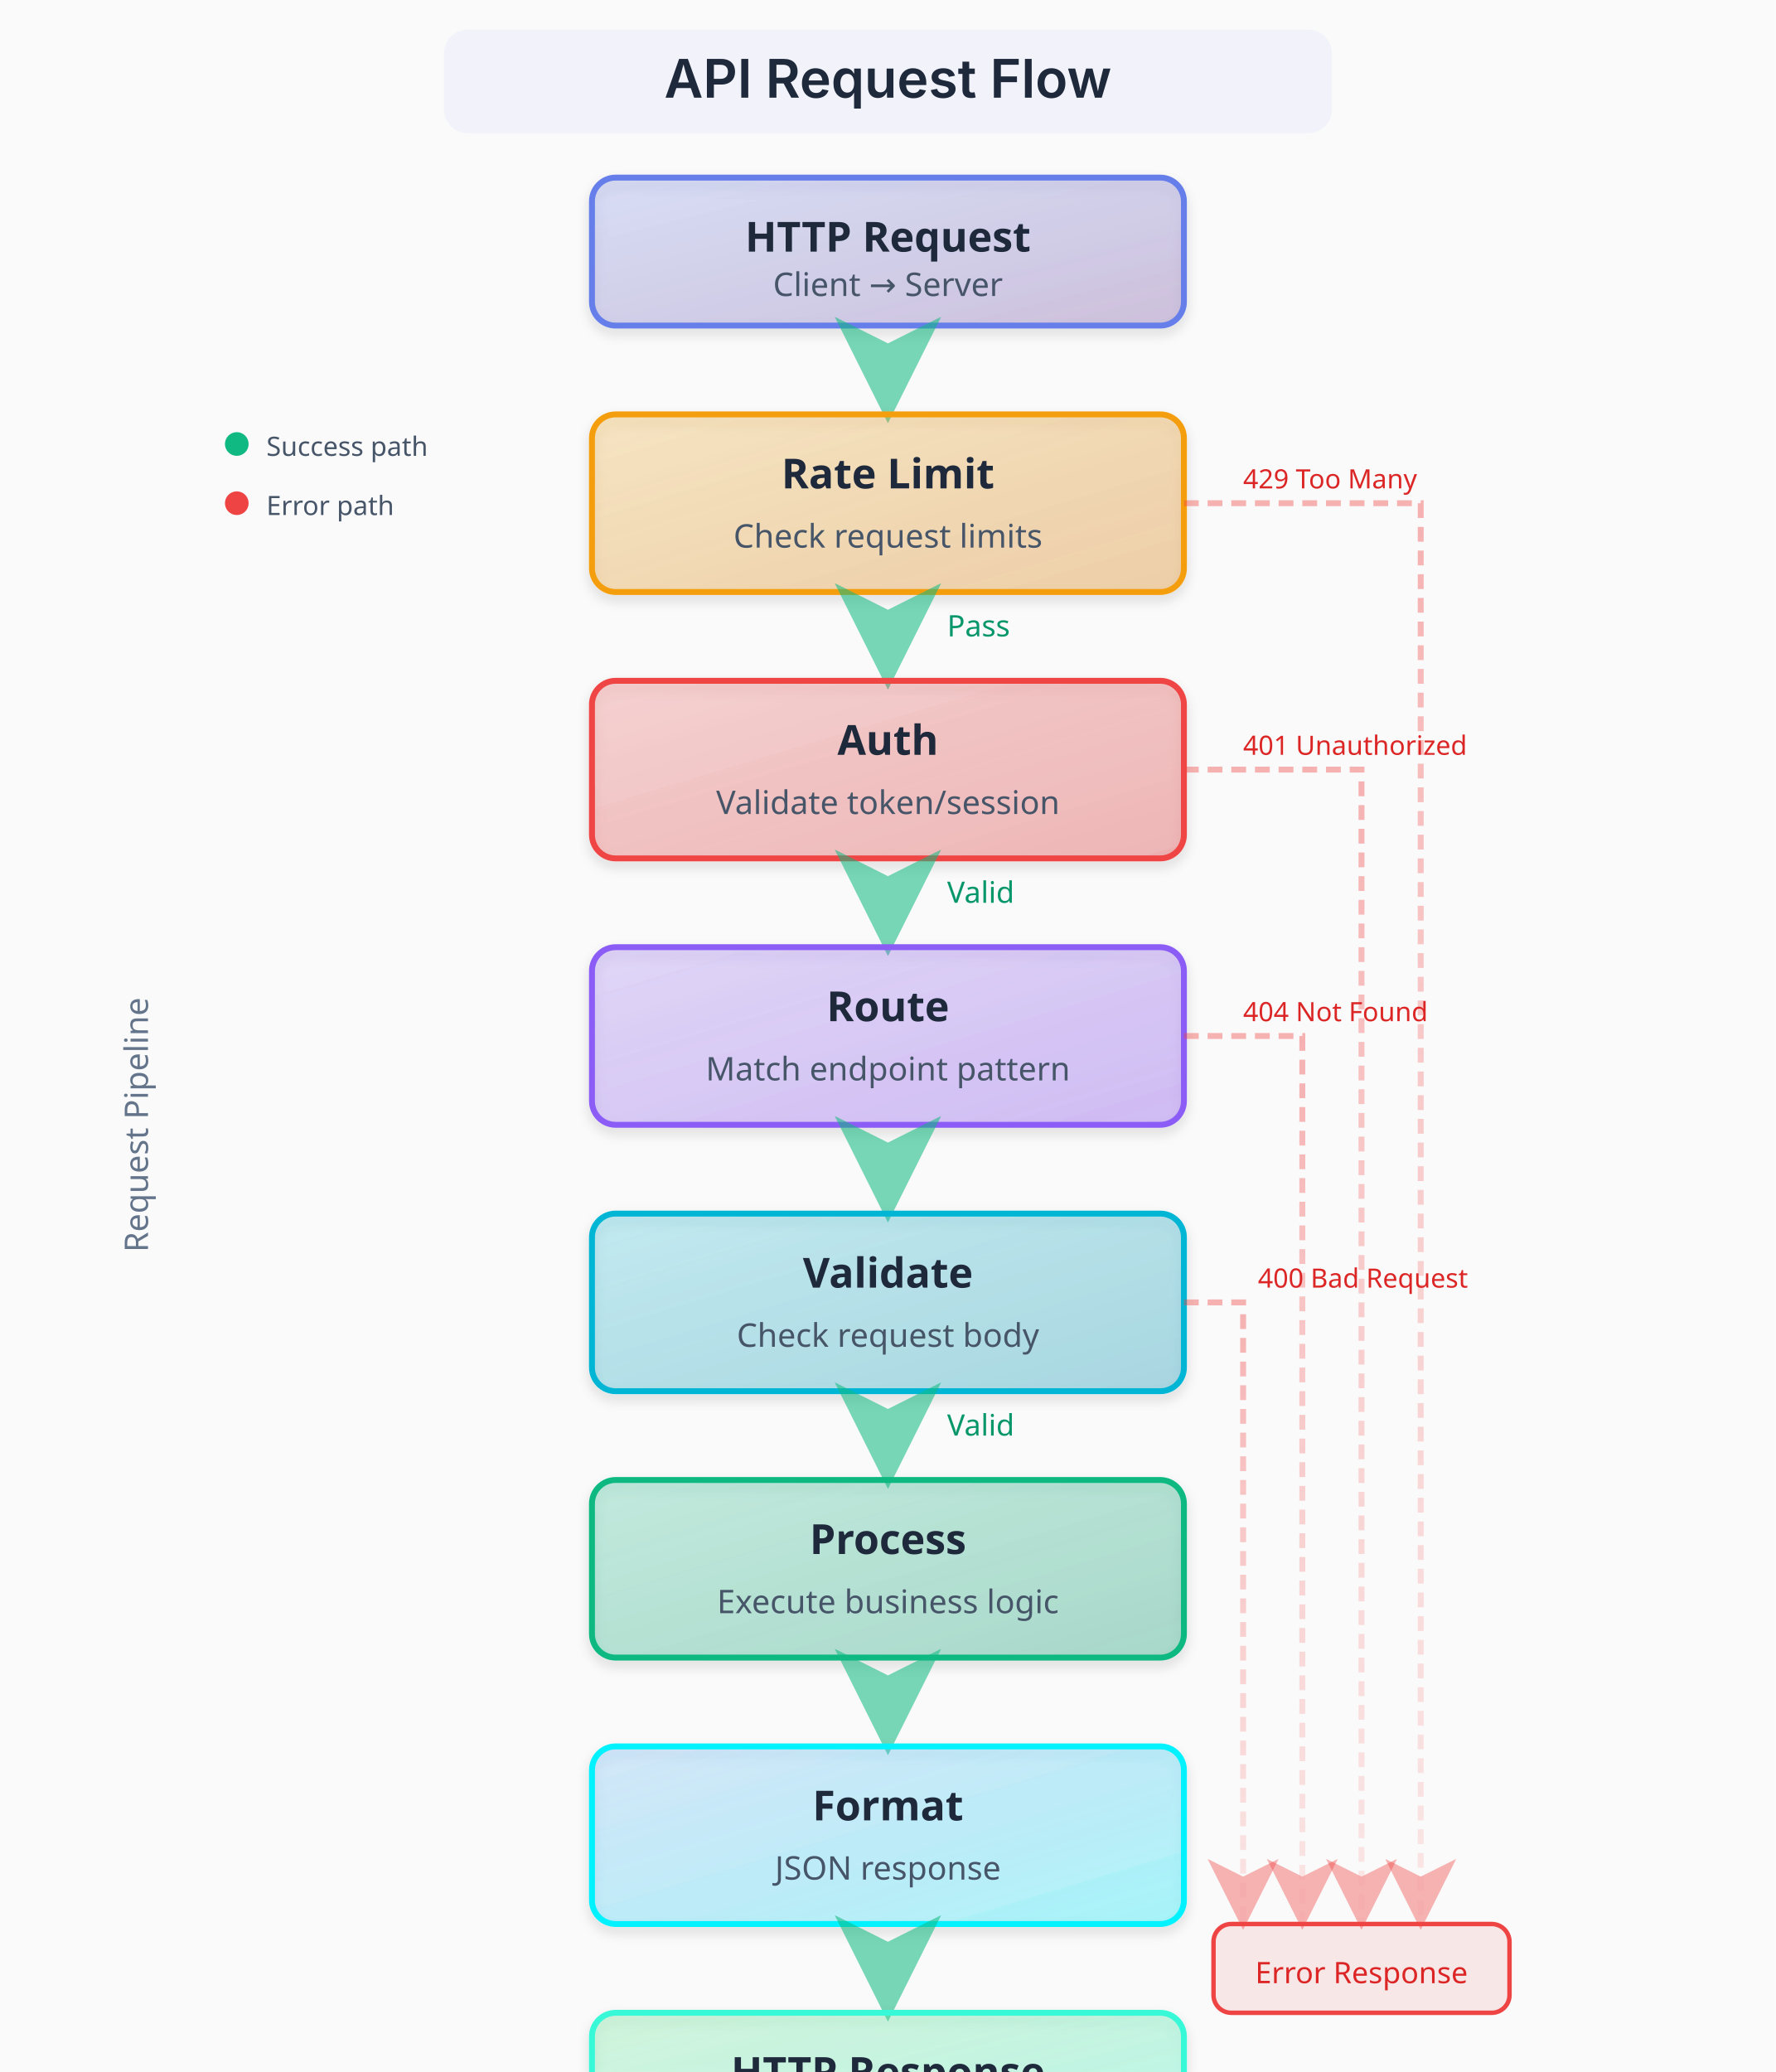
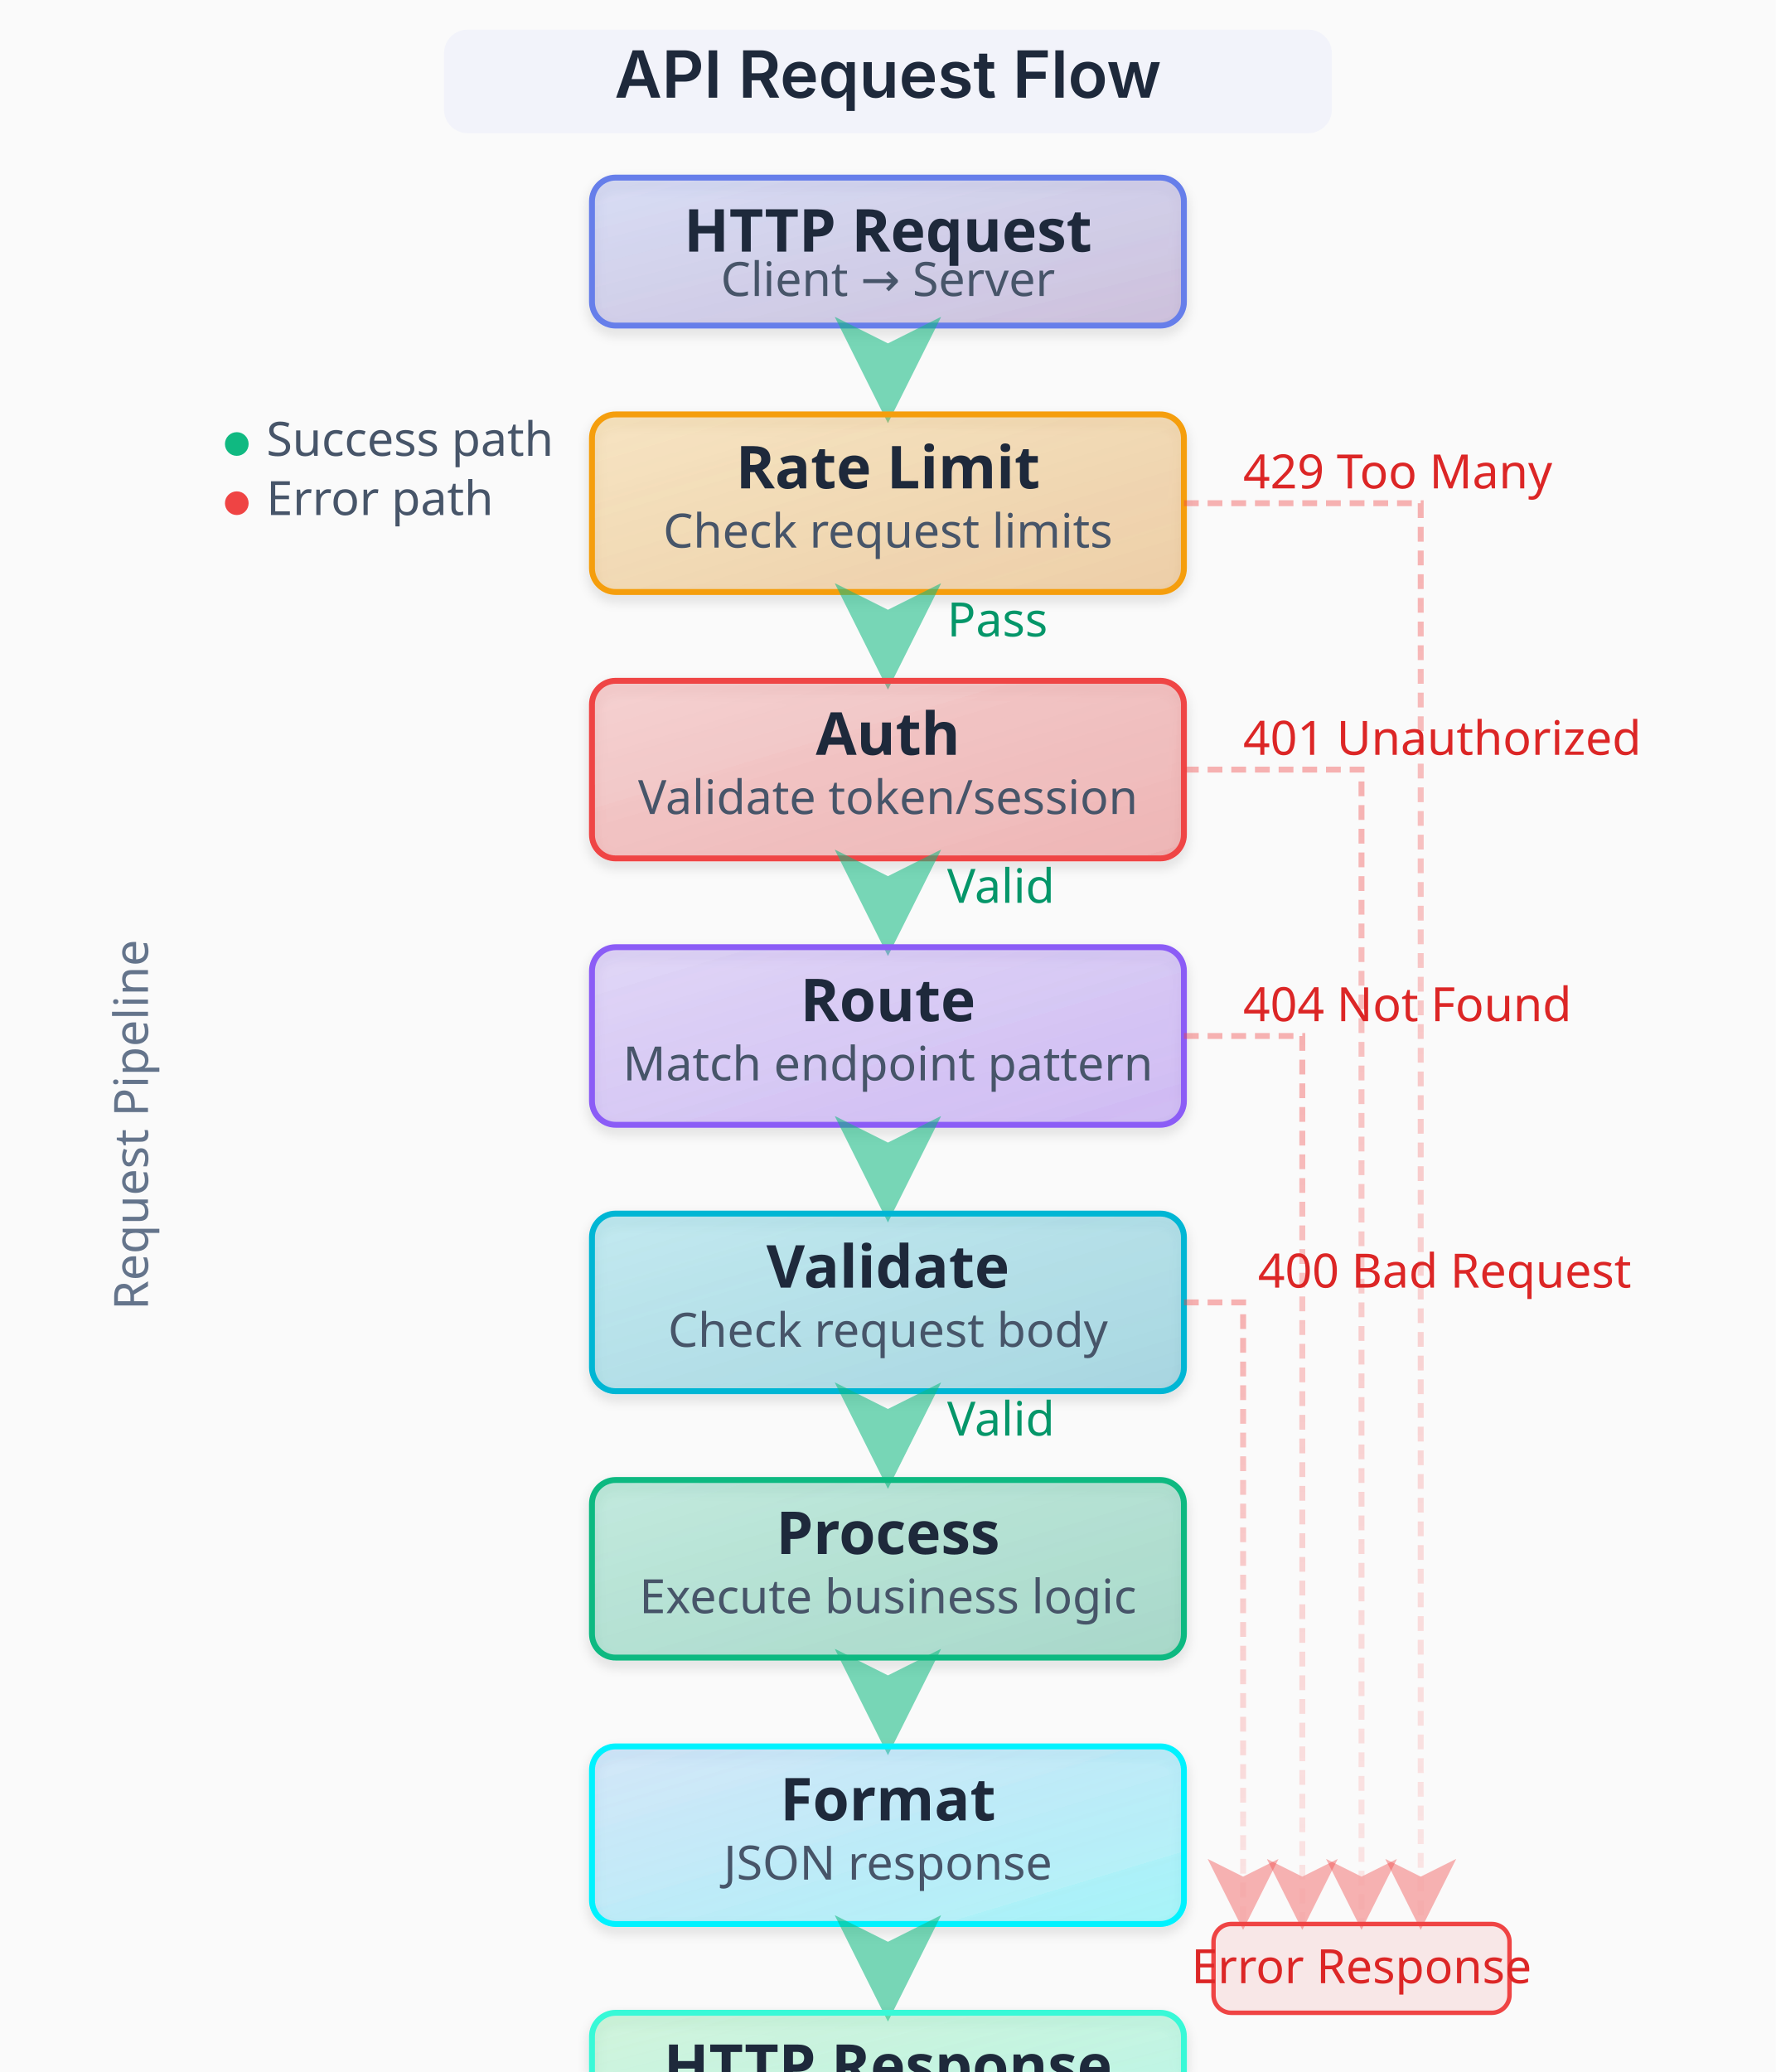
- <svg xmlns="http://www.w3.org/2000/svg" width="600" height="700" viewBox="0 0 600 700">
+ <svg xmlns="http://www.w3.org/2000/svg" width="600" height="700" viewBox="0 0 600 700" style="max-width: 100%; height: auto;">
  <defs>
    <linearGradient id="requestGrad" x1="0%" y1="0%" x2="100%" y2="100%">
      <stop offset="0%" style="stop-color:#667eea;stop-opacity:0.2" />
      <stop offset="100%" style="stop-color:#764ba2;stop-opacity:0.3" />
    </linearGradient>
    <linearGradient id="rateLimitGrad" x1="0%" y1="0%" x2="100%" y2="100%">
      <stop offset="0%" style="stop-color:#f59e0b;stop-opacity:0.2" />
      <stop offset="100%" style="stop-color:#d97706;stop-opacity:0.3" />
    </linearGradient>
    <linearGradient id="authGrad" x1="0%" y1="0%" x2="100%" y2="100%">
      <stop offset="0%" style="stop-color:#ef4444;stop-opacity:0.2" />
      <stop offset="100%" style="stop-color:#dc2626;stop-opacity:0.3" />
    </linearGradient>
    <linearGradient id="routeGrad" x1="0%" y1="0%" x2="100%" y2="100%">
      <stop offset="0%" style="stop-color:#8b5cf6;stop-opacity:0.2" />
      <stop offset="100%" style="stop-color:#7c3aed;stop-opacity:0.3" />
    </linearGradient>
    <linearGradient id="validateGrad" x1="0%" y1="0%" x2="100%" y2="100%">
      <stop offset="0%" style="stop-color:#06b6d4;stop-opacity:0.2" />
      <stop offset="100%" style="stop-color:#0891b2;stop-opacity:0.3" />
    </linearGradient>
    <linearGradient id="processGrad" x1="0%" y1="0%" x2="100%" y2="100%">
      <stop offset="0%" style="stop-color:#10b981;stop-opacity:0.2" />
      <stop offset="100%" style="stop-color:#059669;stop-opacity:0.3" />
    </linearGradient>
    <linearGradient id="formatGrad" x1="0%" y1="0%" x2="100%" y2="100%">
      <stop offset="0%" style="stop-color:#4facfe;stop-opacity:0.2" />
      <stop offset="100%" style="stop-color:#00f2fe;stop-opacity:0.3" />
    </linearGradient>
    <linearGradient id="responseGrad" x1="0%" y1="0%" x2="100%" y2="100%">
      <stop offset="0%" style="stop-color:#43e97b;stop-opacity:0.2" />
      <stop offset="100%" style="stop-color:#38f9d7;stop-opacity:0.3" />
    </linearGradient>
    <linearGradient id="successPath" x1="0%" y1="0%" x2="0%" y2="100%">
      <stop offset="0%" style="stop-color:#10b981;stop-opacity:0.8" />
      <stop offset="100%" style="stop-color:#34d399;stop-opacity:0.3" />
    </linearGradient>
    <linearGradient id="failPath" x1="0%" y1="0%" x2="0%" y2="100%">
      <stop offset="0%" style="stop-color:#ef4444;stop-opacity:0.8" />
      <stop offset="100%" style="stop-color:#f87171;stop-opacity:0.3" />
    </linearGradient>
    <marker id="arrow" markerWidth="12" markerHeight="12" refX="11" refY="6" orient="auto">
      <path d="M 0 0 L 12 6 L 0 12 L 3 6 Z" fill="#4a5568" opacity="0.7" />
    </marker>
    <marker id="arrowSuccess" markerWidth="12" markerHeight="12" refX="11" refY="6" orient="auto">
      <path d="M 0 0 L 12 6 L 0 12 L 3 6 Z" fill="#10b981" opacity="0.8" />
    </marker>
    <marker id="arrowFail" markerWidth="12" markerHeight="12" refX="11" refY="6" orient="auto">
      <path d="M 0 0 L 12 6 L 0 12 L 3 6 Z" fill="#ef4444" opacity="0.8" />
    </marker>
    <filter id="shadow" x="-50%" y="-50%" width="200%" height="200%">
      <feGaussianBlur in="SourceAlpha" stdDeviation="2" />
      <feOffset dx="0" dy="2" result="offsetblur" />
      <feComponentTransfer>
        <feFuncA type="linear" slope="0.15" />
      </feComponentTransfer>
      <feMerge>
        <feMergeNode />
        <feMergeNode in="SourceGraphic" />
      </feMerge>
    </filter>
  </defs>
  <rect x="0" y="0" width="600" height="700" fill="#fafafa" />
  <rect x="150" y="10" width="300" height="35" fill="rgba(99, 102, 241, 0.05)" rx="8" />
-   <text x="300" y="33" text-anchor="middle" font-family="system-ui, -apple-system, sans-serif" font-size="18" font-weight="600" fill="#1e293b">
+   <text x="300" y="33" text-anchor="middle" font-family="system-ui, -apple-system, sans-serif" font-size="22" font-weight="600" fill="#1e293b">
    API Request Flow
  </text>
  <rect x="200" y="60" width="200" height="50" fill="url(#requestGrad)" stroke="#667eea" stroke-width="2" rx="8" filter="url(#shadow)" />
-   <text x="300" y="85" text-anchor="middle" font-family="system-ui, sans-serif" font-size="14" font-weight="600" fill="#1e293b">
+   <text x="300" y="85" text-anchor="middle" font-family="system-ui, sans-serif" font-size="20" font-weight="600" fill="#1e293b">
    HTTP Request
  </text>
-   <text x="300" y="100" text-anchor="middle" font-family="system-ui, sans-serif" font-size="11" fill="#475569">
+   <text x="300" y="100" text-anchor="middle" font-family="system-ui, sans-serif" font-size="16" fill="#475569">
    Client → Server
  </text>
  <path d="M 300 110 L 300 140" stroke="url(#successPath)" stroke-width="3" fill="none" marker-end="url(#arrowSuccess)" opacity="0.7" />
  <rect x="200" y="140" width="200" height="60" fill="url(#rateLimitGrad)" stroke="#f59e0b" stroke-width="2" rx="8" filter="url(#shadow)" />
-   <text x="300" y="165" text-anchor="middle" font-family="system-ui, sans-serif" font-size="14" font-weight="600" fill="#1e293b">
+   <text x="300" y="165" text-anchor="middle" font-family="system-ui, sans-serif" font-size="20" font-weight="600" fill="#1e293b">
    Rate Limit
  </text>
-   <text x="300" y="185" text-anchor="middle" font-family="system-ui, sans-serif" font-size="11" fill="#475569">
+   <text x="300" y="185" text-anchor="middle" font-family="system-ui, sans-serif" font-size="16" fill="#475569">
    Check request limits
  </text>
  <path d="M 300 200 L 300 230" stroke="url(#successPath)" stroke-width="3" fill="none" marker-end="url(#arrowSuccess)" opacity="0.7" />
-   <text x="320" y="215" text-anchor="start" font-family="system-ui, sans-serif" font-size="10" font-weight="500" fill="#059669">Pass</text>
+   <text x="320" y="215" text-anchor="start" font-family="system-ui, sans-serif" font-size="16" font-weight="500" fill="#059669">Pass</text>
  <path d="M 400 170 L 480 170 L 480 650" stroke="url(#failPath)" stroke-width="2" stroke-dasharray="5,3" fill="none" marker-end="url(#arrowFail)" opacity="0.5" />
-   <text x="420" y="165" text-anchor="start" font-family="system-ui, sans-serif" font-size="9" fill="#dc2626">429 Too Many</text>
+   <text x="420" y="165" text-anchor="start" font-family="system-ui, sans-serif" font-size="16" fill="#dc2626">429 Too Many</text>
  <rect x="200" y="230" width="200" height="60" fill="url(#authGrad)" stroke="#ef4444" stroke-width="2" rx="8" filter="url(#shadow)" />
-   <text x="300" y="255" text-anchor="middle" font-family="system-ui, sans-serif" font-size="14" font-weight="600" fill="#1e293b">
+   <text x="300" y="255" text-anchor="middle" font-family="system-ui, sans-serif" font-size="20" font-weight="600" fill="#1e293b">
    Auth
  </text>
-   <text x="300" y="275" text-anchor="middle" font-family="system-ui, sans-serif" font-size="11" fill="#475569">
+   <text x="300" y="275" text-anchor="middle" font-family="system-ui, sans-serif" font-size="16" fill="#475569">
    Validate token/session
  </text>
  <path d="M 300 290 L 300 320" stroke="url(#successPath)" stroke-width="3" fill="none" marker-end="url(#arrowSuccess)" opacity="0.7" />
-   <text x="320" y="305" text-anchor="start" font-family="system-ui, sans-serif" font-size="10" font-weight="500" fill="#059669">Valid</text>
+   <text x="320" y="305" text-anchor="start" font-family="system-ui, sans-serif" font-size="16" font-weight="500" fill="#059669">Valid</text>
  <path d="M 400 260 L 460 260 L 460 650" stroke="url(#failPath)" stroke-width="2" stroke-dasharray="5,3" fill="none" marker-end="url(#arrowFail)" opacity="0.5" />
-   <text x="420" y="255" text-anchor="start" font-family="system-ui, sans-serif" font-size="9" fill="#dc2626">401 Unauthorized</text>
+   <text x="420" y="255" text-anchor="start" font-family="system-ui, sans-serif" font-size="16" fill="#dc2626">401 Unauthorized</text>
  <rect x="200" y="320" width="200" height="60" fill="url(#routeGrad)" stroke="#8b5cf6" stroke-width="2" rx="8" filter="url(#shadow)" />
-   <text x="300" y="345" text-anchor="middle" font-family="system-ui, sans-serif" font-size="14" font-weight="600" fill="#1e293b">
+   <text x="300" y="345" text-anchor="middle" font-family="system-ui, sans-serif" font-size="20" font-weight="600" fill="#1e293b">
    Route
  </text>
-   <text x="300" y="365" text-anchor="middle" font-family="system-ui, sans-serif" font-size="11" fill="#475569">
+   <text x="300" y="365" text-anchor="middle" font-family="system-ui, sans-serif" font-size="16" fill="#475569">
    Match endpoint pattern
  </text>
  <path d="M 300 380 L 300 410" stroke="url(#successPath)" stroke-width="3" fill="none" marker-end="url(#arrowSuccess)" opacity="0.7" />
  <path d="M 400 350 L 440 350 L 440 650" stroke="url(#failPath)" stroke-width="2" stroke-dasharray="5,3" fill="none" marker-end="url(#arrowFail)" opacity="0.5" />
-   <text x="420" y="345" text-anchor="start" font-family="system-ui, sans-serif" font-size="9" fill="#dc2626">404 Not Found</text>
+   <text x="420" y="345" text-anchor="start" font-family="system-ui, sans-serif" font-size="16" fill="#dc2626">404 Not Found</text>
  <rect x="200" y="410" width="200" height="60" fill="url(#validateGrad)" stroke="#06b6d4" stroke-width="2" rx="8" filter="url(#shadow)" />
-   <text x="300" y="435" text-anchor="middle" font-family="system-ui, sans-serif" font-size="14" font-weight="600" fill="#1e293b">
+   <text x="300" y="435" text-anchor="middle" font-family="system-ui, sans-serif" font-size="20" font-weight="600" fill="#1e293b">
    Validate
  </text>
-   <text x="300" y="455" text-anchor="middle" font-family="system-ui, sans-serif" font-size="11" fill="#475569">
+   <text x="300" y="455" text-anchor="middle" font-family="system-ui, sans-serif" font-size="16" fill="#475569">
    Check request body
  </text>
  <path d="M 300 470 L 300 500" stroke="url(#successPath)" stroke-width="3" fill="none" marker-end="url(#arrowSuccess)" opacity="0.7" />
-   <text x="320" y="485" text-anchor="start" font-family="system-ui, sans-serif" font-size="10" font-weight="500" fill="#059669">Valid</text>
+   <text x="320" y="485" text-anchor="start" font-family="system-ui, sans-serif" font-size="16" font-weight="500" fill="#059669">Valid</text>
  <path d="M 400 440 L 420 440 L 420 650" stroke="url(#failPath)" stroke-width="2" stroke-dasharray="5,3" fill="none" marker-end="url(#arrowFail)" opacity="0.5" />
-   <text x="425" y="435" text-anchor="start" font-family="system-ui, sans-serif" font-size="9" fill="#dc2626">400 Bad Request</text>
+   <text x="425" y="435" text-anchor="start" font-family="system-ui, sans-serif" font-size="16" fill="#dc2626">400 Bad Request</text>
  <rect x="200" y="500" width="200" height="60" fill="url(#processGrad)" stroke="#10b981" stroke-width="2" rx="8" filter="url(#shadow)" />
-   <text x="300" y="525" text-anchor="middle" font-family="system-ui, sans-serif" font-size="14" font-weight="600" fill="#1e293b">
+   <text x="300" y="525" text-anchor="middle" font-family="system-ui, sans-serif" font-size="20" font-weight="600" fill="#1e293b">
    Process
  </text>
-   <text x="300" y="545" text-anchor="middle" font-family="system-ui, sans-serif" font-size="11" fill="#475569">
+   <text x="300" y="545" text-anchor="middle" font-family="system-ui, sans-serif" font-size="16" fill="#475569">
    Execute business logic
  </text>
  <path d="M 300 560 L 300 590" stroke="url(#successPath)" stroke-width="3" fill="none" marker-end="url(#arrowSuccess)" opacity="0.7" />
  <rect x="200" y="590" width="200" height="60" fill="url(#formatGrad)" stroke="#00f2fe" stroke-width="2" rx="8" filter="url(#shadow)" />
-   <text x="300" y="615" text-anchor="middle" font-family="system-ui, sans-serif" font-size="14" font-weight="600" fill="#1e293b">
+   <text x="300" y="615" text-anchor="middle" font-family="system-ui, sans-serif" font-size="20" font-weight="600" fill="#1e293b">
    Format
  </text>
-   <text x="300" y="635" text-anchor="middle" font-family="system-ui, sans-serif" font-size="11" fill="#475569">
+   <text x="300" y="635" text-anchor="middle" font-family="system-ui, sans-serif" font-size="16" fill="#475569">
    JSON response
  </text>
  <path d="M 300 650 L 300 680" stroke="url(#successPath)" stroke-width="3" fill="none" marker-end="url(#arrowSuccess)" opacity="0.7" />
  <rect x="200" y="680" width="200" height="50" fill="url(#responseGrad)" stroke="#38f9d7" stroke-width="2" rx="8" filter="url(#shadow)" />
-   <text x="300" y="705" text-anchor="middle" font-family="system-ui, sans-serif" font-size="14" font-weight="600" fill="#1e293b">
+   <text x="300" y="705" text-anchor="middle" font-family="system-ui, sans-serif" font-size="20" font-weight="600" fill="#1e293b">
    HTTP Response
  </text>
-   <text x="300" y="720" text-anchor="middle" font-family="system-ui, sans-serif" font-size="11" fill="#475569">
+   <text x="300" y="720" text-anchor="middle" font-family="system-ui, sans-serif" font-size="16" fill="#475569">
    Server → Client
  </text>
  <rect x="410" y="650" width="100" height="30" fill="rgba(239, 68, 68, 0.1)" stroke="#ef4444" stroke-width="1.5" rx="6" />
-   <text x="460" y="670" text-anchor="middle" font-family="system-ui, sans-serif" font-size="10" font-weight="500" fill="#dc2626">
+   <text x="460" y="670" text-anchor="middle" font-family="system-ui, sans-serif" font-size="16" font-weight="500" fill="#dc2626">
    Error Response
  </text>
  <g transform="translate(50, 380)">
-     <text x="0" y="0" text-anchor="middle" font-family="system-ui, sans-serif" font-size="11" fill="#64748b" transform="rotate(-90)">
+     <text x="0" y="0" text-anchor="middle" font-family="system-ui, sans-serif" font-size="16" fill="#64748b" transform="rotate(-90)">
      Request Pipeline
    </text>
  </g>
  <g transform="translate(80, 150)">
    <circle cx="0" cy="0" r="4" fill="#10b981" />
-     <text x="10" y="4" font-family="system-ui, sans-serif" font-size="9" fill="#475569">Success path</text>
+     <text x="10" y="4" font-family="system-ui, sans-serif" font-size="16" fill="#475569">Success path</text>
  </g>
  <g transform="translate(80, 170)">
    <circle cx="0" cy="0" r="4" fill="#ef4444" />
-     <text x="10" y="4" font-family="system-ui, sans-serif" font-size="9" fill="#475569">Error path</text>
+     <text x="10" y="4" font-family="system-ui, sans-serif" font-size="16" fill="#475569">Error path</text>
  </g>
</svg>
